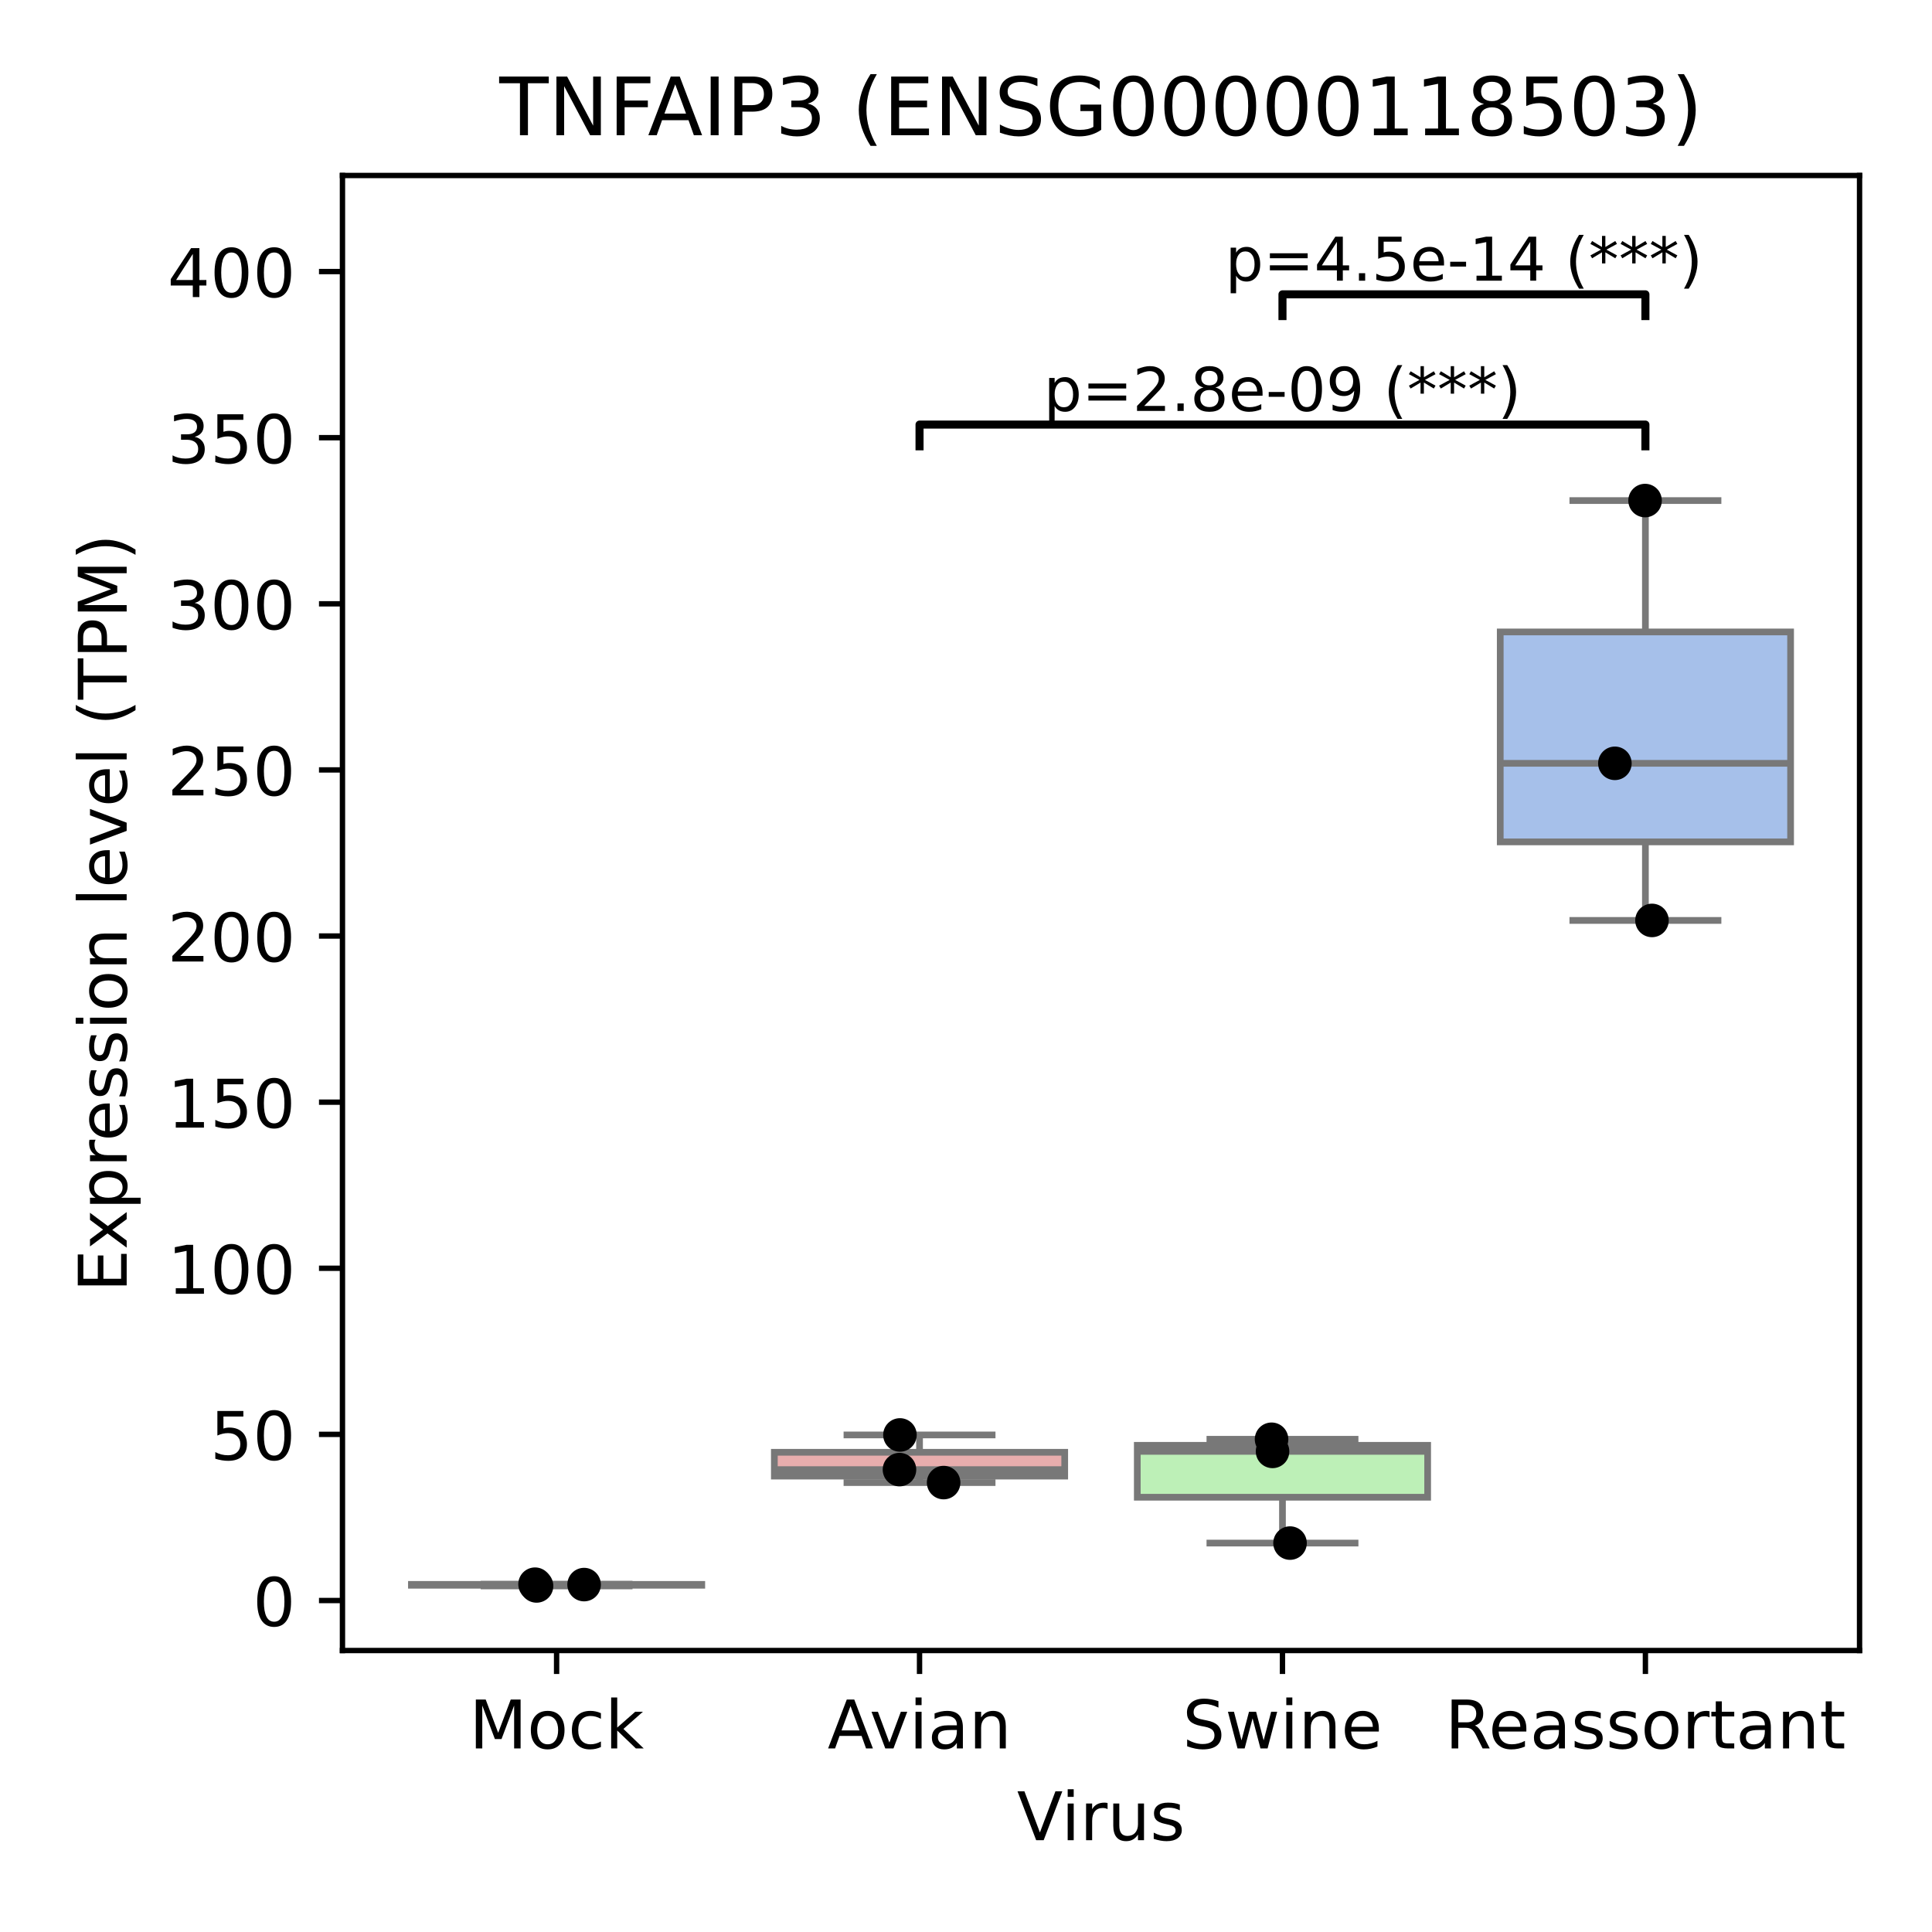
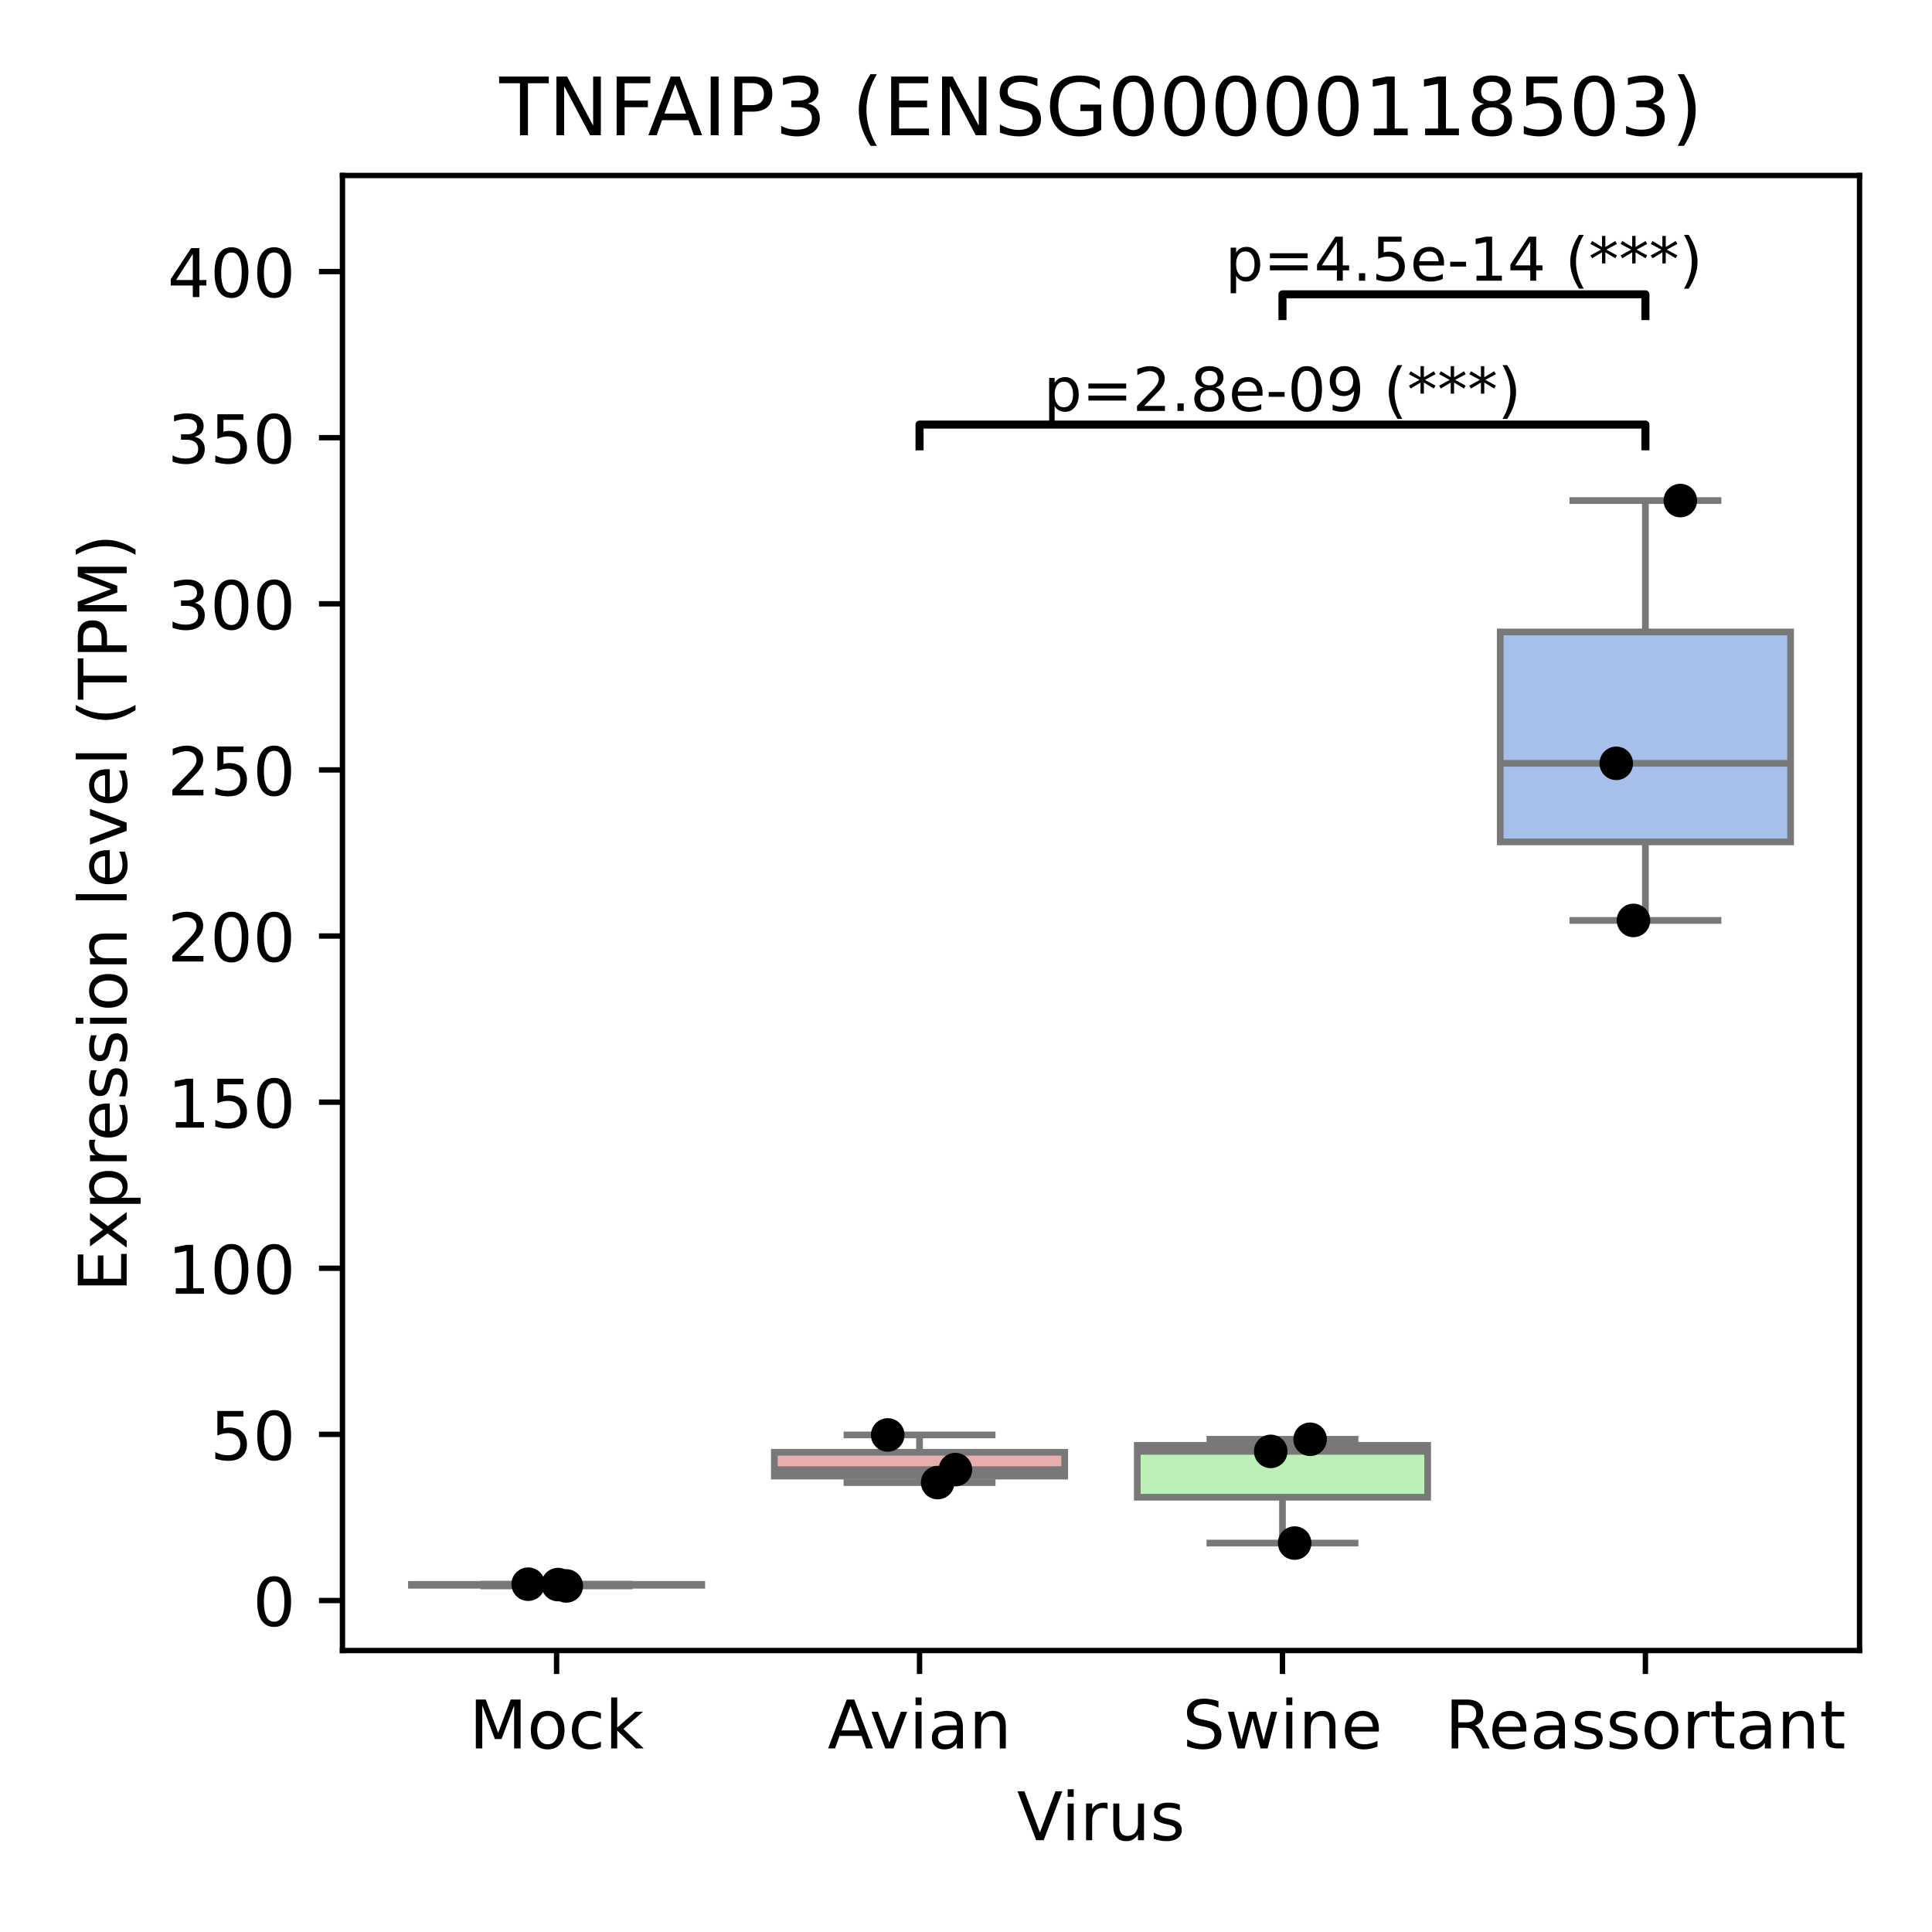
<svg xmlns="http://www.w3.org/2000/svg" xmlns:xlink="http://www.w3.org/1999/xlink" width="288pt" height="288pt" viewBox="0 0 288 288" version="1.1">
  <defs>
    <style type="text/css">*{stroke-linejoin: round; stroke-linecap: butt}</style>
  </defs>
  <g id="figure_1">
    <g id="patch_1">
      <path d="M 0 288  L 288 288  L 288 0  L 0 0  z " style="fill: #ffffff" />
    </g>
    <g id="axes_1">
      <g id="patch_2">
        <path d="M 51.05 246.04  L 277.2 246.04  L 277.2 26.16  L 51.05 26.16  z " style="fill: #ffffff" />
      </g>
      <g id="matplotlib.axis_1">
        <g id="xtick_1">
          <g id="line2d_1">
            <defs>
-               <path id="me25528514d" d="M 0 0  L 0 3.5  " style="stroke: #000000; stroke-width: 0.8" />
+               <path id="m08cc75651d" d="M 0 0  L 0 3.5  " style="stroke: #000000; stroke-width: 0.8" />
            </defs>
            <g>
-               <use xlink:href="#me25528514d" x="82.971" y="246.04" style="stroke: #000000; stroke-width: 0.8" />
+               <use xlink:href="#m08cc75651d" x="82.971" y="246.04" style="stroke: #000000; stroke-width: 0.8" />
            </g>
          </g>
          <g id="text_1">
            <g transform="translate(69.95273 260.6384) scale(0.1 -0.1)">
              <defs>
                <path id="DejaVuSans-4d" d="M 628 4666  L 1569 4666  L 2759 1491  L 3956 4666  L 4897 4666  L 4897 0  L 4281 0  L 4281 4097  L 3078 897  L 2444 897  L 1241 4097  L 1241 0  L 628 0  L 628 4666  z " transform="scale(0.015625)" />
                <path id="DejaVuSans-6f" d="M 1959 3097  Q 1497 3097 1228 2736  Q 959 2375 959 1747  Q 959 1119 1226 758  Q 1494 397 1959 397  Q 2419 397 2687 759  Q 2956 1122 2956 1747  Q 2956 2369 2687 2733  Q 2419 3097 1959 3097  z M 1959 3584  Q 2709 3584 3137 3096  Q 3566 2609 3566 1747  Q 3566 888 3137 398  Q 2709 -91 1959 -91  Q 1206 -91 779 398  Q 353 888 353 1747  Q 353 2609 779 3096  Q 1206 3584 1959 3584  z " transform="scale(0.015625)" />
                <path id="DejaVuSans-63" d="M 3122 3366  L 3122 2828  Q 2878 2963 2633 3030  Q 2388 3097 2138 3097  Q 1578 3097 1268 2742  Q 959 2388 959 1747  Q 959 1106 1268 751  Q 1578 397 2138 397  Q 2388 397 2633 464  Q 2878 531 3122 666  L 3122 134  Q 2881 22 2623 -34  Q 2366 -91 2075 -91  Q 1284 -91 818 406  Q 353 903 353 1747  Q 353 2603 823 3093  Q 1294 3584 2113 3584  Q 2378 3584 2631 3529  Q 2884 3475 3122 3366  z " transform="scale(0.015625)" />
                <path id="DejaVuSans-6b" d="M 581 4863  L 1159 4863  L 1159 1991  L 2875 3500  L 3609 3500  L 1753 1863  L 3688 0  L 2938 0  L 1159 1709  L 1159 0  L 581 0  L 581 4863  z " transform="scale(0.015625)" />
              </defs>
              <use xlink:href="#DejaVuSans-4d" />
              <use xlink:href="#DejaVuSans-6f" x="86.279" />
              <use xlink:href="#DejaVuSans-63" x="147.461" />
              <use xlink:href="#DejaVuSans-6b" x="202.441" />
            </g>
          </g>
        </g>
        <g id="xtick_2">
          <g id="line2d_2">
            <g>
-               <use xlink:href="#me25528514d" x="137.074" y="246.04" style="stroke: #000000; stroke-width: 0.8" />
+               <use xlink:href="#m08cc75651d" x="137.074" y="246.04" style="stroke: #000000; stroke-width: 0.8" />
            </g>
          </g>
          <g id="text_2">
            <g transform="translate(123.3658 260.6384) scale(0.1 -0.1)">
              <defs>
                <path id="DejaVuSans-41" d="M 2188 4044  L 1331 1722  L 3047 1722  L 2188 4044  z M 1831 4666  L 2547 4666  L 4325 0  L 3669 0  L 3244 1197  L 1141 1197  L 716 0  L 50 0  L 1831 4666  z " transform="scale(0.015625)" />
                <path id="DejaVuSans-76" d="M 191 3500  L 800 3500  L 1894 563  L 2988 3500  L 3597 3500  L 2284 0  L 1503 0  L 191 3500  z " transform="scale(0.015625)" />
                <path id="DejaVuSans-69" d="M 603 3500  L 1178 3500  L 1178 0  L 603 0  L 603 3500  z M 603 4863  L 1178 4863  L 1178 4134  L 603 4134  L 603 4863  z " transform="scale(0.015625)" />
                <path id="DejaVuSans-61" d="M 2194 1759  Q 1497 1759 1228 1600  Q 959 1441 959 1056  Q 959 750 1161 570  Q 1363 391 1709 391  Q 2188 391 2477 730  Q 2766 1069 2766 1631  L 2766 1759  L 2194 1759  z M 3341 1997  L 3341 0  L 2766 0  L 2766 531  Q 2569 213 2275 61  Q 1981 -91 1556 -91  Q 1019 -91 701 211  Q 384 513 384 1019  Q 384 1609 779 1909  Q 1175 2209 1959 2209  L 2766 2209  L 2766 2266  Q 2766 2663 2505 2880  Q 2244 3097 1772 3097  Q 1472 3097 1187 3025  Q 903 2953 641 2809  L 641 3341  Q 956 3463 1253 3523  Q 1550 3584 1831 3584  Q 2591 3584 2966 3190  Q 3341 2797 3341 1997  z " transform="scale(0.015625)" />
                <path id="DejaVuSans-6e" d="M 3513 2113  L 3513 0  L 2938 0  L 2938 2094  Q 2938 2591 2744 2837  Q 2550 3084 2163 3084  Q 1697 3084 1428 2787  Q 1159 2491 1159 1978  L 1159 0  L 581 0  L 581 3500  L 1159 3500  L 1159 2956  Q 1366 3272 1645 3428  Q 1925 3584 2291 3584  Q 2894 3584 3203 3211  Q 3513 2838 3513 2113  z " transform="scale(0.015625)" />
              </defs>
              <use xlink:href="#DejaVuSans-41" />
              <use xlink:href="#DejaVuSans-76" x="62.533" />
              <use xlink:href="#DejaVuSans-69" x="121.713" />
              <use xlink:href="#DejaVuSans-61" x="149.496" />
              <use xlink:href="#DejaVuSans-6e" x="210.775" />
            </g>
          </g>
        </g>
        <g id="xtick_3">
          <g id="line2d_3">
            <g>
-               <use xlink:href="#me25528514d" x="191.176" y="246.04" style="stroke: #000000; stroke-width: 0.8" />
+               <use xlink:href="#m08cc75651d" x="191.176" y="246.04" style="stroke: #000000; stroke-width: 0.8" />
            </g>
          </g>
          <g id="text_3">
            <g transform="translate(176.2788 260.6384) scale(0.1 -0.1)">
              <defs>
                <path id="DejaVuSans-53" d="M 3425 4513  L 3425 3897  Q 3066 4069 2747 4153  Q 2428 4238 2131 4238  Q 1616 4238 1336 4038  Q 1056 3838 1056 3469  Q 1056 3159 1242 3001  Q 1428 2844 1947 2747  L 2328 2669  Q 3034 2534 3370 2195  Q 3706 1856 3706 1288  Q 3706 609 3251 259  Q 2797 -91 1919 -91  Q 1588 -91 1214 -16  Q 841 59 441 206  L 441 856  Q 825 641 1194 531  Q 1563 422 1919 422  Q 2459 422 2753 634  Q 3047 847 3047 1241  Q 3047 1584 2836 1778  Q 2625 1972 2144 2069  L 1759 2144  Q 1053 2284 737 2584  Q 422 2884 422 3419  Q 422 4038 858 4394  Q 1294 4750 2059 4750  Q 2388 4750 2728 4690  Q 3069 4631 3425 4513  z " transform="scale(0.015625)" />
                <path id="DejaVuSans-77" d="M 269 3500  L 844 3500  L 1563 769  L 2278 3500  L 2956 3500  L 3675 769  L 4391 3500  L 4966 3500  L 4050 0  L 3372 0  L 2619 2869  L 1863 0  L 1184 0  L 269 3500  z " transform="scale(0.015625)" />
                <path id="DejaVuSans-65" d="M 3597 1894  L 3597 1613  L 953 1613  Q 991 1019 1311 708  Q 1631 397 2203 397  Q 2534 397 2845 478  Q 3156 559 3463 722  L 3463 178  Q 3153 47 2828 -22  Q 2503 -91 2169 -91  Q 1331 -91 842 396  Q 353 884 353 1716  Q 353 2575 817 3079  Q 1281 3584 2069 3584  Q 2775 3584 3186 3129  Q 3597 2675 3597 1894  z M 3022 2063  Q 3016 2534 2758 2815  Q 2500 3097 2075 3097  Q 1594 3097 1305 2825  Q 1016 2553 972 2059  L 3022 2063  z " transform="scale(0.015625)" />
              </defs>
              <use xlink:href="#DejaVuSans-53" />
              <use xlink:href="#DejaVuSans-77" x="63.477" />
              <use xlink:href="#DejaVuSans-69" x="145.264" />
              <use xlink:href="#DejaVuSans-6e" x="173.047" />
              <use xlink:href="#DejaVuSans-65" x="236.426" />
            </g>
          </g>
        </g>
        <g id="xtick_4">
          <g id="line2d_4">
            <g>
-               <use xlink:href="#me25528514d" x="245.279" y="246.04" style="stroke: #000000; stroke-width: 0.8" />
+               <use xlink:href="#m08cc75651d" x="245.279" y="246.04" style="stroke: #000000; stroke-width: 0.8" />
            </g>
          </g>
          <g id="text_4">
            <g transform="translate(215.4121 260.6384) scale(0.1 -0.1)">
              <defs>
                <path id="DejaVuSans-52" d="M 2841 2188  Q 3044 2119 3236 1894  Q 3428 1669 3622 1275  L 4263 0  L 3584 0  L 2988 1197  Q 2756 1666 2539 1819  Q 2322 1972 1947 1972  L 1259 1972  L 1259 0  L 628 0  L 628 4666  L 2053 4666  Q 2853 4666 3247 4331  Q 3641 3997 3641 3322  Q 3641 2881 3436 2590  Q 3231 2300 2841 2188  z M 1259 4147  L 1259 2491  L 2053 2491  Q 2509 2491 2742 2702  Q 2975 2913 2975 3322  Q 2975 3731 2742 3939  Q 2509 4147 2053 4147  L 1259 4147  z " transform="scale(0.015625)" />
                <path id="DejaVuSans-73" d="M 2834 3397  L 2834 2853  Q 2591 2978 2328 3040  Q 2066 3103 1784 3103  Q 1356 3103 1142 2972  Q 928 2841 928 2578  Q 928 2378 1081 2264  Q 1234 2150 1697 2047  L 1894 2003  Q 2506 1872 2764 1633  Q 3022 1394 3022 966  Q 3022 478 2636 193  Q 2250 -91 1575 -91  Q 1294 -91 989 -36  Q 684 19 347 128  L 347 722  Q 666 556 975 473  Q 1284 391 1588 391  Q 1994 391 2212 530  Q 2431 669 2431 922  Q 2431 1156 2273 1281  Q 2116 1406 1581 1522  L 1381 1569  Q 847 1681 609 1914  Q 372 2147 372 2553  Q 372 3047 722 3315  Q 1072 3584 1716 3584  Q 2034 3584 2315 3537  Q 2597 3491 2834 3397  z " transform="scale(0.015625)" />
                <path id="DejaVuSans-72" d="M 2631 2963  Q 2534 3019 2420 3045  Q 2306 3072 2169 3072  Q 1681 3072 1420 2755  Q 1159 2438 1159 1844  L 1159 0  L 581 0  L 581 3500  L 1159 3500  L 1159 2956  Q 1341 3275 1631 3429  Q 1922 3584 2338 3584  Q 2397 3584 2469 3576  Q 2541 3569 2628 3553  L 2631 2963  z " transform="scale(0.015625)" />
                <path id="DejaVuSans-74" d="M 1172 4494  L 1172 3500  L 2356 3500  L 2356 3053  L 1172 3053  L 1172 1153  Q 1172 725 1289 603  Q 1406 481 1766 481  L 2356 481  L 2356 0  L 1766 0  Q 1100 0 847 248  Q 594 497 594 1153  L 594 3053  L 172 3053  L 172 3500  L 594 3500  L 594 4494  L 1172 4494  z " transform="scale(0.015625)" />
              </defs>
              <use xlink:href="#DejaVuSans-52" />
              <use xlink:href="#DejaVuSans-65" x="64.982" />
              <use xlink:href="#DejaVuSans-61" x="126.506" />
              <use xlink:href="#DejaVuSans-73" x="187.785" />
              <use xlink:href="#DejaVuSans-73" x="239.885" />
              <use xlink:href="#DejaVuSans-6f" x="291.984" />
              <use xlink:href="#DejaVuSans-72" x="353.166" />
              <use xlink:href="#DejaVuSans-74" x="394.279" />
              <use xlink:href="#DejaVuSans-61" x="433.488" />
              <use xlink:href="#DejaVuSans-6e" x="494.768" />
              <use xlink:href="#DejaVuSans-74" x="558.146" />
            </g>
          </g>
        </g>
        <g id="text_5">
          <g transform="translate(151.5992 274.3166) scale(0.1 -0.1)">
            <defs>
              <path id="DejaVuSans-56" d="M 1831 0  L 50 4666  L 709 4666  L 2188 738  L 3669 4666  L 4325 4666  L 2547 0  L 1831 0  z " transform="scale(0.015625)" />
              <path id="DejaVuSans-75" d="M 544 1381  L 544 3500  L 1119 3500  L 1119 1403  Q 1119 906 1312 657  Q 1506 409 1894 409  Q 2359 409 2629 706  Q 2900 1003 2900 1516  L 2900 3500  L 3475 3500  L 3475 0  L 2900 0  L 2900 538  Q 2691 219 2414 64  Q 2138 -91 1772 -91  Q 1169 -91 856 284  Q 544 659 544 1381  z M 1991 3584  L 1991 3584  z " transform="scale(0.015625)" />
            </defs>
            <use xlink:href="#DejaVuSans-56" />
            <use xlink:href="#DejaVuSans-69" x="66.158" />
            <use xlink:href="#DejaVuSans-72" x="93.941" />
            <use xlink:href="#DejaVuSans-75" x="135.055" />
            <use xlink:href="#DejaVuSans-73" x="198.434" />
          </g>
        </g>
      </g>
      <g id="matplotlib.axis_2">
        <g id="ytick_1">
          <g id="line2d_5">
            <defs>
-               <path id="m154b8c3b96" d="M 0 0  L -3.5 0  " style="stroke: #000000; stroke-width: 0.8" />
+               <path id="m126fbeb06c" d="M 0 0  L -3.5 0  " style="stroke: #000000; stroke-width: 0.8" />
            </defs>
            <g>
-               <use xlink:href="#m154b8c3b96" x="51.05" y="238.585" style="stroke: #000000; stroke-width: 0.8" />
+               <use xlink:href="#m126fbeb06c" x="51.05" y="238.585" style="stroke: #000000; stroke-width: 0.8" />
            </g>
          </g>
          <g id="text_6">
            <g transform="translate(37.6875 242.3841) scale(0.1 -0.1)">
              <defs>
                <path id="DejaVuSans-30" d="M 2034 4250  Q 1547 4250 1301 3770  Q 1056 3291 1056 2328  Q 1056 1369 1301 889  Q 1547 409 2034 409  Q 2525 409 2770 889  Q 3016 1369 3016 2328  Q 3016 3291 2770 3770  Q 2525 4250 2034 4250  z M 2034 4750  Q 2819 4750 3233 4129  Q 3647 3509 3647 2328  Q 3647 1150 3233 529  Q 2819 -91 2034 -91  Q 1250 -91 836 529  Q 422 1150 422 2328  Q 422 3509 836 4129  Q 1250 4750 2034 4750  z " transform="scale(0.015625)" />
              </defs>
              <use xlink:href="#DejaVuSans-30" />
            </g>
          </g>
        </g>
        <g id="ytick_2">
          <g id="line2d_6">
            <g>
-               <use xlink:href="#m154b8c3b96" x="51.05" y="213.822" style="stroke: #000000; stroke-width: 0.8" />
+               <use xlink:href="#m126fbeb06c" x="51.05" y="213.822" style="stroke: #000000; stroke-width: 0.8" />
            </g>
          </g>
          <g id="text_7">
            <g transform="translate(31.325 217.6212) scale(0.1 -0.1)">
              <defs>
                <path id="DejaVuSans-35" d="M 691 4666  L 3169 4666  L 3169 4134  L 1269 4134  L 1269 2991  Q 1406 3038 1543 3061  Q 1681 3084 1819 3084  Q 2600 3084 3056 2656  Q 3513 2228 3513 1497  Q 3513 744 3044 326  Q 2575 -91 1722 -91  Q 1428 -91 1123 -41  Q 819 9 494 109  L 494 744  Q 775 591 1075 516  Q 1375 441 1709 441  Q 2250 441 2565 725  Q 2881 1009 2881 1497  Q 2881 1984 2565 2268  Q 2250 2553 1709 2553  Q 1456 2553 1204 2497  Q 953 2441 691 2322  L 691 4666  z " transform="scale(0.015625)" />
              </defs>
              <use xlink:href="#DejaVuSans-35" />
              <use xlink:href="#DejaVuSans-30" x="63.623" />
            </g>
          </g>
        </g>
        <g id="ytick_3">
          <g id="line2d_7">
            <g>
-               <use xlink:href="#m154b8c3b96" x="51.05" y="189.059" style="stroke: #000000; stroke-width: 0.8" />
+               <use xlink:href="#m126fbeb06c" x="51.05" y="189.059" style="stroke: #000000; stroke-width: 0.8" />
            </g>
          </g>
          <g id="text_8">
            <g transform="translate(24.9625 192.8584) scale(0.1 -0.1)">
              <defs>
                <path id="DejaVuSans-31" d="M 794 531  L 1825 531  L 1825 4091  L 703 3866  L 703 4441  L 1819 4666  L 2450 4666  L 2450 531  L 3481 531  L 3481 0  L 794 0  L 794 531  z " transform="scale(0.015625)" />
              </defs>
              <use xlink:href="#DejaVuSans-31" />
              <use xlink:href="#DejaVuSans-30" x="63.623" />
              <use xlink:href="#DejaVuSans-30" x="127.246" />
            </g>
          </g>
        </g>
        <g id="ytick_4">
          <g id="line2d_8">
            <g>
-               <use xlink:href="#m154b8c3b96" x="51.05" y="164.296" style="stroke: #000000; stroke-width: 0.8" />
+               <use xlink:href="#m126fbeb06c" x="51.05" y="164.296" style="stroke: #000000; stroke-width: 0.8" />
            </g>
          </g>
          <g id="text_9">
            <g transform="translate(24.9625 168.0955) scale(0.1 -0.1)">
              <use xlink:href="#DejaVuSans-31" />
              <use xlink:href="#DejaVuSans-35" x="63.623" />
              <use xlink:href="#DejaVuSans-30" x="127.246" />
            </g>
          </g>
        </g>
        <g id="ytick_5">
          <g id="line2d_9">
            <g>
-               <use xlink:href="#m154b8c3b96" x="51.05" y="139.533" style="stroke: #000000; stroke-width: 0.8" />
+               <use xlink:href="#m126fbeb06c" x="51.05" y="139.533" style="stroke: #000000; stroke-width: 0.8" />
            </g>
          </g>
          <g id="text_10">
            <g transform="translate(24.9625 143.3327) scale(0.1 -0.1)">
              <defs>
                <path id="DejaVuSans-32" d="M 1228 531  L 3431 531  L 3431 0  L 469 0  L 469 531  Q 828 903 1448 1529  Q 2069 2156 2228 2338  Q 2531 2678 2651 2914  Q 2772 3150 2772 3378  Q 2772 3750 2511 3984  Q 2250 4219 1831 4219  Q 1534 4219 1204 4116  Q 875 4013 500 3803  L 500 4441  Q 881 4594 1212 4672  Q 1544 4750 1819 4750  Q 2544 4750 2975 4387  Q 3406 4025 3406 3419  Q 3406 3131 3298 2873  Q 3191 2616 2906 2266  Q 2828 2175 2409 1742  Q 1991 1309 1228 531  z " transform="scale(0.015625)" />
              </defs>
              <use xlink:href="#DejaVuSans-32" />
              <use xlink:href="#DejaVuSans-30" x="63.623" />
              <use xlink:href="#DejaVuSans-30" x="127.246" />
            </g>
          </g>
        </g>
        <g id="ytick_6">
          <g id="line2d_10">
            <g>
-               <use xlink:href="#m154b8c3b96" x="51.05" y="114.771" style="stroke: #000000; stroke-width: 0.8" />
+               <use xlink:href="#m126fbeb06c" x="51.05" y="114.771" style="stroke: #000000; stroke-width: 0.8" />
            </g>
          </g>
          <g id="text_11">
            <g transform="translate(24.9625 118.5698) scale(0.1 -0.1)">
              <use xlink:href="#DejaVuSans-32" />
              <use xlink:href="#DejaVuSans-35" x="63.623" />
              <use xlink:href="#DejaVuSans-30" x="127.246" />
            </g>
          </g>
        </g>
        <g id="ytick_7">
          <g id="line2d_11">
            <g>
-               <use xlink:href="#m154b8c3b96" x="51.05" y="90.008" style="stroke: #000000; stroke-width: 0.8" />
+               <use xlink:href="#m126fbeb06c" x="51.05" y="90.008" style="stroke: #000000; stroke-width: 0.8" />
            </g>
          </g>
          <g id="text_12">
            <g transform="translate(24.9625 93.80695) scale(0.1 -0.1)">
              <defs>
                <path id="DejaVuSans-33" d="M 2597 2516  Q 3050 2419 3304 2112  Q 3559 1806 3559 1356  Q 3559 666 3084 287  Q 2609 -91 1734 -91  Q 1441 -91 1130 -33  Q 819 25 488 141  L 488 750  Q 750 597 1062 519  Q 1375 441 1716 441  Q 2309 441 2620 675  Q 2931 909 2931 1356  Q 2931 1769 2642 2001  Q 2353 2234 1838 2234  L 1294 2234  L 1294 2753  L 1863 2753  Q 2328 2753 2575 2939  Q 2822 3125 2822 3475  Q 2822 3834 2567 4026  Q 2313 4219 1838 4219  Q 1578 4219 1281 4162  Q 984 4106 628 3988  L 628 4550  Q 988 4650 1302 4700  Q 1616 4750 1894 4750  Q 2613 4750 3031 4423  Q 3450 4097 3450 3541  Q 3450 3153 3228 2886  Q 3006 2619 2597 2516  z " transform="scale(0.015625)" />
              </defs>
              <use xlink:href="#DejaVuSans-33" />
              <use xlink:href="#DejaVuSans-30" x="63.623" />
              <use xlink:href="#DejaVuSans-30" x="127.246" />
            </g>
          </g>
        </g>
        <g id="ytick_8">
          <g id="line2d_12">
            <g>
-               <use xlink:href="#m154b8c3b96" x="51.05" y="65.245" style="stroke: #000000; stroke-width: 0.8" />
+               <use xlink:href="#m126fbeb06c" x="51.05" y="65.245" style="stroke: #000000; stroke-width: 0.8" />
            </g>
          </g>
          <g id="text_13">
            <g transform="translate(24.9625 69.04409) scale(0.1 -0.1)">
              <use xlink:href="#DejaVuSans-33" />
              <use xlink:href="#DejaVuSans-35" x="63.623" />
              <use xlink:href="#DejaVuSans-30" x="127.246" />
            </g>
          </g>
        </g>
        <g id="ytick_9">
          <g id="line2d_13">
            <g>
-               <use xlink:href="#m154b8c3b96" x="51.05" y="40.482" style="stroke: #000000; stroke-width: 0.8" />
+               <use xlink:href="#m126fbeb06c" x="51.05" y="40.482" style="stroke: #000000; stroke-width: 0.8" />
            </g>
          </g>
          <g id="text_14">
            <g transform="translate(24.9625 44.28123) scale(0.1 -0.1)">
              <defs>
                <path id="DejaVuSans-34" d="M 2419 4116  L 825 1625  L 2419 1625  L 2419 4116  z M 2253 4666  L 3047 4666  L 3047 1625  L 3713 1625  L 3713 1100  L 3047 1100  L 3047 0  L 2419 0  L 2419 1100  L 313 1100  L 313 1709  L 2253 4666  z " transform="scale(0.015625)" />
              </defs>
              <use xlink:href="#DejaVuSans-34" />
              <use xlink:href="#DejaVuSans-30" x="63.623" />
              <use xlink:href="#DejaVuSans-30" x="127.246" />
            </g>
          </g>
        </g>
        <g id="text_15">
          <g transform="translate(18.88281 192.5922) rotate(-90) scale(0.1 -0.1)">
            <defs>
              <path id="DejaVuSans-45" d="M 628 4666  L 3578 4666  L 3578 4134  L 1259 4134  L 1259 2753  L 3481 2753  L 3481 2222  L 1259 2222  L 1259 531  L 3634 531  L 3634 0  L 628 0  L 628 4666  z " transform="scale(0.015625)" />
              <path id="DejaVuSans-78" d="M 3513 3500  L 2247 1797  L 3578 0  L 2900 0  L 1881 1375  L 863 0  L 184 0  L 1544 1831  L 300 3500  L 978 3500  L 1906 2253  L 2834 3500  L 3513 3500  z " transform="scale(0.015625)" />
              <path id="DejaVuSans-70" d="M 1159 525  L 1159 -1331  L 581 -1331  L 581 3500  L 1159 3500  L 1159 2969  Q 1341 3281 1617 3432  Q 1894 3584 2278 3584  Q 2916 3584 3314 3078  Q 3713 2572 3713 1747  Q 3713 922 3314 415  Q 2916 -91 2278 -91  Q 1894 -91 1617 61  Q 1341 213 1159 525  z M 3116 1747  Q 3116 2381 2855 2742  Q 2594 3103 2138 3103  Q 1681 3103 1420 2742  Q 1159 2381 1159 1747  Q 1159 1113 1420 752  Q 1681 391 2138 391  Q 2594 391 2855 752  Q 3116 1113 3116 1747  z " transform="scale(0.015625)" />
              <path id="DejaVuSans-20" transform="scale(0.015625)" />
              <path id="DejaVuSans-6c" d="M 603 4863  L 1178 4863  L 1178 0  L 603 0  L 603 4863  z " transform="scale(0.015625)" />
              <path id="DejaVuSans-28" d="M 1984 4856  Q 1566 4138 1362 3434  Q 1159 2731 1159 2009  Q 1159 1288 1364 580  Q 1569 -128 1984 -844  L 1484 -844  Q 1016 -109 783 600  Q 550 1309 550 2009  Q 550 2706 781 3412  Q 1013 4119 1484 4856  L 1984 4856  z " transform="scale(0.015625)" />
              <path id="DejaVuSans-54" d="M -19 4666  L 3928 4666  L 3928 4134  L 2272 4134  L 2272 0  L 1638 0  L 1638 4134  L -19 4134  L -19 4666  z " transform="scale(0.015625)" />
              <path id="DejaVuSans-50" d="M 1259 4147  L 1259 2394  L 2053 2394  Q 2494 2394 2734 2622  Q 2975 2850 2975 3272  Q 2975 3691 2734 3919  Q 2494 4147 2053 4147  L 1259 4147  z M 628 4666  L 2053 4666  Q 2838 4666 3239 4311  Q 3641 3956 3641 3272  Q 3641 2581 3239 2228  Q 2838 1875 2053 1875  L 1259 1875  L 1259 0  L 628 0  L 628 4666  z " transform="scale(0.015625)" />
              <path id="DejaVuSans-29" d="M 513 4856  L 1013 4856  Q 1481 4119 1714 3412  Q 1947 2706 1947 2009  Q 1947 1309 1714 600  Q 1481 -109 1013 -844  L 513 -844  Q 928 -128 1133 580  Q 1338 1288 1338 2009  Q 1338 2731 1133 3434  Q 928 4138 513 4856  z " transform="scale(0.015625)" />
            </defs>
            <use xlink:href="#DejaVuSans-45" />
            <use xlink:href="#DejaVuSans-78" x="63.184" />
            <use xlink:href="#DejaVuSans-70" x="122.363" />
            <use xlink:href="#DejaVuSans-72" x="185.84" />
            <use xlink:href="#DejaVuSans-65" x="224.703" />
            <use xlink:href="#DejaVuSans-73" x="286.227" />
            <use xlink:href="#DejaVuSans-73" x="338.326" />
            <use xlink:href="#DejaVuSans-69" x="390.426" />
            <use xlink:href="#DejaVuSans-6f" x="418.209" />
            <use xlink:href="#DejaVuSans-6e" x="479.391" />
            <use xlink:href="#DejaVuSans-20" x="542.77" />
            <use xlink:href="#DejaVuSans-6c" x="574.557" />
            <use xlink:href="#DejaVuSans-65" x="602.34" />
            <use xlink:href="#DejaVuSans-76" x="663.863" />
            <use xlink:href="#DejaVuSans-65" x="723.043" />
            <use xlink:href="#DejaVuSans-6c" x="784.566" />
            <use xlink:href="#DejaVuSans-20" x="812.35" />
            <use xlink:href="#DejaVuSans-28" x="844.137" />
            <use xlink:href="#DejaVuSans-54" x="883.15" />
            <use xlink:href="#DejaVuSans-50" x="944.234" />
            <use xlink:href="#DejaVuSans-4d" x="1004.537" />
            <use xlink:href="#DejaVuSans-29" x="1090.816" />
          </g>
        </g>
      </g>
      <g id="patch_3">
-         <path d="M 61.33 236.312  L 104.612 236.312  L 104.612 236.183  L 61.33 236.183  L 61.33 236.312  z " clip-path="url(#p29846a2d25)" style="fill: #ffffff; stroke: #787878; stroke-linejoin: miter" />
+         <path d="M 61.33 236.312  L 104.612 236.312  L 104.612 236.183  L 61.33 236.183  L 61.33 236.312  z " clip-path="url(#pa40bdd604f)" style="fill: #ffffff; stroke: #787878; stroke-linejoin: miter" />
      </g>
      <g id="line2d_14">
-         <path d="M 82.971 236.312  L 82.971 236.413  " clip-path="url(#p29846a2d25)" style="fill: none; stroke: #787878" />
+         <path d="M 82.971 236.312  L 82.971 236.413  " clip-path="url(#pa40bdd604f)" style="fill: none; stroke: #787878" />
      </g>
      <g id="line2d_15">
-         <path d="M 82.971 236.183  L 82.971 236.154  " clip-path="url(#p29846a2d25)" style="fill: none; stroke: #787878" />
+         <path d="M 82.971 236.183  L 82.971 236.154  " clip-path="url(#pa40bdd604f)" style="fill: none; stroke: #787878" />
      </g>
      <g id="line2d_16">
-         <path d="M 72.15 236.413  L 93.791 236.413  " clip-path="url(#p29846a2d25)" style="fill: none; stroke: #787878; stroke-linecap: square" />
+         <path d="M 72.15 236.413  L 93.791 236.413  " clip-path="url(#pa40bdd604f)" style="fill: none; stroke: #787878; stroke-linecap: square" />
      </g>
      <g id="line2d_17">
-         <path d="M 72.15 236.154  L 93.791 236.154  " clip-path="url(#p29846a2d25)" style="fill: none; stroke: #787878; stroke-linecap: square" />
+         <path d="M 72.15 236.154  L 93.791 236.154  " clip-path="url(#pa40bdd604f)" style="fill: none; stroke: #787878; stroke-linecap: square" />
      </g>
      <g id="line2d_18" />
      <g id="patch_4">
-         <path d="M 115.432 220.04  L 158.715 220.04  L 158.715 216.489  L 115.432 216.489  L 115.432 220.04  z " clip-path="url(#p29846a2d25)" style="fill: #e8adad; stroke: #787878; stroke-linejoin: miter" />
+         <path d="M 115.432 220.04  L 158.715 220.04  L 158.715 216.489  L 115.432 216.489  L 115.432 220.04  z " clip-path="url(#pa40bdd604f)" style="fill: #e8adad; stroke: #787878; stroke-linejoin: miter" />
      </g>
      <g id="line2d_19">
-         <path d="M 137.074 220.04  L 137.074 221.007  " clip-path="url(#p29846a2d25)" style="fill: none; stroke: #787878" />
+         <path d="M 137.074 220.04  L 137.074 221.007  " clip-path="url(#pa40bdd604f)" style="fill: none; stroke: #787878" />
      </g>
      <g id="line2d_20">
-         <path d="M 137.074 216.489  L 137.074 213.905  " clip-path="url(#p29846a2d25)" style="fill: none; stroke: #787878" />
+         <path d="M 137.074 216.489  L 137.074 213.905  " clip-path="url(#pa40bdd604f)" style="fill: none; stroke: #787878" />
      </g>
      <g id="line2d_21">
-         <path d="M 126.253 221.007  L 147.894 221.007  " clip-path="url(#p29846a2d25)" style="fill: none; stroke: #787878; stroke-linecap: square" />
+         <path d="M 126.253 221.007  L 147.894 221.007  " clip-path="url(#pa40bdd604f)" style="fill: none; stroke: #787878; stroke-linecap: square" />
      </g>
      <g id="line2d_22">
-         <path d="M 126.253 213.905  L 147.894 213.905  " clip-path="url(#p29846a2d25)" style="fill: none; stroke: #787878; stroke-linecap: square" />
+         <path d="M 126.253 213.905  L 147.894 213.905  " clip-path="url(#pa40bdd604f)" style="fill: none; stroke: #787878; stroke-linecap: square" />
      </g>
      <g id="line2d_23" />
      <g id="patch_5">
-         <path d="M 169.535 223.19  L 212.818 223.19  L 212.818 215.452  L 169.535 215.452  L 169.535 223.19  z " clip-path="url(#p29846a2d25)" style="fill: #bdf0b7; stroke: #787878; stroke-linejoin: miter" />
+         <path d="M 169.535 223.19  L 212.818 223.19  L 212.818 215.452  L 169.535 215.452  L 169.535 223.19  z " clip-path="url(#pa40bdd604f)" style="fill: #bdf0b7; stroke: #787878; stroke-linejoin: miter" />
      </g>
      <g id="line2d_24">
-         <path d="M 191.176 223.19  L 191.176 230.025  " clip-path="url(#p29846a2d25)" style="fill: none; stroke: #787878" />
+         <path d="M 191.176 223.19  L 191.176 230.025  " clip-path="url(#pa40bdd604f)" style="fill: none; stroke: #787878" />
      </g>
      <g id="line2d_25">
-         <path d="M 191.176 215.452  L 191.176 214.549  " clip-path="url(#p29846a2d25)" style="fill: none; stroke: #787878" />
+         <path d="M 191.176 215.452  L 191.176 214.549  " clip-path="url(#pa40bdd604f)" style="fill: none; stroke: #787878" />
      </g>
      <g id="line2d_26">
-         <path d="M 180.356 230.025  L 201.997 230.025  " clip-path="url(#p29846a2d25)" style="fill: none; stroke: #787878; stroke-linecap: square" />
+         <path d="M 180.356 230.025  L 201.997 230.025  " clip-path="url(#pa40bdd604f)" style="fill: none; stroke: #787878; stroke-linecap: square" />
      </g>
      <g id="line2d_27">
-         <path d="M 180.356 214.549  L 201.997 214.549  " clip-path="url(#p29846a2d25)" style="fill: none; stroke: #787878; stroke-linecap: square" />
+         <path d="M 180.356 214.549  L 201.997 214.549  " clip-path="url(#pa40bdd604f)" style="fill: none; stroke: #787878; stroke-linecap: square" />
      </g>
      <g id="line2d_28" />
      <g id="patch_6">
-         <path d="M 223.638 125.498  L 266.92 125.498  L 266.92 94.203  L 223.638 94.203  L 223.638 125.498  z " clip-path="url(#p29846a2d25)" style="fill: #a6c0ea; stroke: #787878; stroke-linejoin: miter" />
+         <path d="M 223.638 125.498  L 266.92 125.498  L 266.92 94.203  L 223.638 94.203  L 223.638 125.498  z " clip-path="url(#pa40bdd604f)" style="fill: #a6c0ea; stroke: #787878; stroke-linejoin: miter" />
      </g>
      <g id="line2d_29">
-         <path d="M 245.279 125.498  L 245.279 137.207  " clip-path="url(#p29846a2d25)" style="fill: none; stroke: #787878" />
+         <path d="M 245.279 125.498  L 245.279 137.207  " clip-path="url(#pa40bdd604f)" style="fill: none; stroke: #787878" />
      </g>
      <g id="line2d_30">
-         <path d="M 245.279 94.203  L 245.279 74.618  " clip-path="url(#p29846a2d25)" style="fill: none; stroke: #787878" />
+         <path d="M 245.279 94.203  L 245.279 74.618  " clip-path="url(#pa40bdd604f)" style="fill: none; stroke: #787878" />
      </g>
      <g id="line2d_31">
-         <path d="M 234.459 137.207  L 256.1 137.207  " clip-path="url(#p29846a2d25)" style="fill: none; stroke: #787878; stroke-linecap: square" />
+         <path d="M 234.459 137.207  L 256.1 137.207  " clip-path="url(#pa40bdd604f)" style="fill: none; stroke: #787878; stroke-linecap: square" />
      </g>
      <g id="line2d_32">
-         <path d="M 234.459 74.618  L 256.1 74.618  " clip-path="url(#p29846a2d25)" style="fill: none; stroke: #787878; stroke-linecap: square" />
+         <path d="M 234.459 74.618  L 256.1 74.618  " clip-path="url(#pa40bdd604f)" style="fill: none; stroke: #787878; stroke-linecap: square" />
      </g>
      <g id="line2d_33" />
      <g id="line2d_34">
-         <path d="M 137.074 66.528  L 137.074 63.292  L 245.279 63.292  L 245.279 66.528  " clip-path="url(#p29846a2d25)" style="fill: none; stroke: #000000; stroke-width: 1.2; stroke-linecap: square" />
+         <path d="M 137.074 66.528  L 137.074 63.292  L 245.279 63.292  L 245.279 66.528  " clip-path="url(#pa40bdd604f)" style="fill: none; stroke: #000000; stroke-width: 1.2; stroke-linecap: square" />
      </g>
      <g id="line2d_35">
-         <path d="M 245.279 47.113  L 245.279 43.877  L 191.176 43.877  L 191.176 47.113  " clip-path="url(#p29846a2d25)" style="fill: none; stroke: #000000; stroke-width: 1.2; stroke-linecap: square" />
+         <path d="M 245.279 47.113  L 245.279 43.877  L 191.176 43.877  L 191.176 47.113  " clip-path="url(#pa40bdd604f)" style="fill: none; stroke: #000000; stroke-width: 1.2; stroke-linecap: square" />
      </g>
      <g id="line2d_36">
-         <path d="M 61.33 236.212  L 104.612 236.212  " clip-path="url(#p29846a2d25)" style="fill: none; stroke: #787878" />
+         <path d="M 61.33 236.212  L 104.612 236.212  " clip-path="url(#pa40bdd604f)" style="fill: none; stroke: #787878" />
      </g>
      <g id="line2d_37">
-         <path d="M 115.432 219.073  L 158.715 219.073  " clip-path="url(#p29846a2d25)" style="fill: none; stroke: #787878" />
+         <path d="M 115.432 219.073  L 158.715 219.073  " clip-path="url(#pa40bdd604f)" style="fill: none; stroke: #787878" />
      </g>
      <g id="line2d_38">
-         <path d="M 169.535 216.356  L 212.818 216.356  " clip-path="url(#p29846a2d25)" style="fill: none; stroke: #787878" />
+         <path d="M 169.535 216.356  L 212.818 216.356  " clip-path="url(#pa40bdd604f)" style="fill: none; stroke: #787878" />
      </g>
      <g id="line2d_39">
-         <path d="M 223.638 113.788  L 266.92 113.788  " clip-path="url(#p29846a2d25)" style="fill: none; stroke: #787878" />
+         <path d="M 223.638 113.788  L 266.92 113.788  " clip-path="url(#pa40bdd604f)" style="fill: none; stroke: #787878" />
      </g>
      <g id="patch_7">
        <path d="M 51.05 246.04  L 51.05 26.16  " style="fill: none; stroke: #000000; stroke-width: 0.8; stroke-linejoin: miter; stroke-linecap: square" />
      </g>
      <g id="patch_8">
        <path d="M 277.2 246.04  L 277.2 26.16  " style="fill: none; stroke: #000000; stroke-width: 0.8; stroke-linejoin: miter; stroke-linecap: square" />
      </g>
      <g id="patch_9">
        <path d="M 51.05 246.04  L 277.2 246.04  " style="fill: none; stroke: #000000; stroke-width: 0.8; stroke-linejoin: miter; stroke-linecap: square" />
      </g>
      <g id="patch_10">
        <path d="M 51.05 26.16  L 277.2 26.16  " style="fill: none; stroke: #000000; stroke-width: 0.8; stroke-linejoin: miter; stroke-linecap: square" />
      </g>
      <g id="PathCollection_1">
        <defs>
-           <path id="m03ec6bc603" d="M 0 2.5  C 0.663 2.5 1.299 2.237 1.768 1.768  C 2.237 1.299 2.5 0.663 2.5 0  C 2.5 -0.663 2.237 -1.299 1.768 -1.768  C 1.299 -2.237 0.663 -2.5 0 -2.5  C -0.663 -2.5 -1.299 -2.237 -1.768 -1.768  C -2.237 -1.299 -2.5 -0.663 -2.5 0  C -2.5 0.663 -2.237 1.299 -1.768 1.768  C -1.299 2.237 -0.663 2.5 0 2.5  z " />
+           <path id="m9097e02f66" d="M 0 2.5  C 0.663 2.5 1.299 2.237 1.768 1.768  C 2.237 1.299 2.5 0.663 2.5 0  C 2.5 -0.663 2.237 -1.299 1.768 -1.768  C 1.299 -2.237 0.663 -2.5 0 -2.5  C -0.663 -2.5 -1.299 -2.237 -1.768 -1.768  C -2.237 -1.299 -2.5 -0.663 -2.5 0  C -2.5 0.663 -2.237 1.299 -1.768 1.768  C -1.299 2.237 -0.663 2.5 0 2.5  z " />
        </defs>
-         <g clip-path="url(#p29846a2d25)">
-           <use xlink:href="#m03ec6bc603" x="79.759" y="236.154" />
-           <use xlink:href="#m03ec6bc603" x="79.983" y="236.413" />
-           <use xlink:href="#m03ec6bc603" x="87.07" y="236.212" />
+         <g clip-path="url(#pa40bdd604f)">
+           <use xlink:href="#m9097e02f66" x="78.736" y="236.154" />
+           <use xlink:href="#m9097e02f66" x="84.419" y="236.413" />
+           <use xlink:href="#m9097e02f66" x="83.183" y="236.212" />
        </g>
      </g>
      <g id="PathCollection_2">
-         <g clip-path="url(#p29846a2d25)">
-           <use xlink:href="#m03ec6bc603" x="134.154" y="213.905" />
-           <use xlink:href="#m03ec6bc603" x="134.083" y="219.073" />
-           <use xlink:href="#m03ec6bc603" x="140.665" y="221.007" />
+         <g clip-path="url(#pa40bdd604f)">
+           <use xlink:href="#m9097e02f66" x="132.332" y="213.905" />
+           <use xlink:href="#m9097e02f66" x="142.419" y="219.073" />
+           <use xlink:href="#m9097e02f66" x="139.778" y="221.007" />
        </g>
      </g>
      <g id="PathCollection_3">
-         <g clip-path="url(#p29846a2d25)">
-           <use xlink:href="#m03ec6bc603" x="189.696" y="216.356" />
-           <use xlink:href="#m03ec6bc603" x="192.303" y="230.025" />
-           <use xlink:href="#m03ec6bc603" x="189.549" y="214.549" />
+         <g clip-path="url(#pa40bdd604f)">
+           <use xlink:href="#m9097e02f66" x="189.425" y="216.356" />
+           <use xlink:href="#m9097e02f66" x="192.99" y="230.025" />
+           <use xlink:href="#m9097e02f66" x="195.297" y="214.549" />
        </g>
      </g>
      <g id="PathCollection_4">
-         <g clip-path="url(#p29846a2d25)">
-           <use xlink:href="#m03ec6bc603" x="240.728" y="113.788" />
-           <use xlink:href="#m03ec6bc603" x="245.228" y="74.618" />
-           <use xlink:href="#m03ec6bc603" x="246.258" y="137.207" />
+         <g clip-path="url(#pa40bdd604f)">
+           <use xlink:href="#m9097e02f66" x="240.933" y="113.788" />
+           <use xlink:href="#m9097e02f66" x="250.483" y="74.618" />
+           <use xlink:href="#m9097e02f66" x="243.495" y="137.207" />
        </g>
      </g>
      <g id="text_16">
        <g transform="translate(155.5821 61.25854) scale(0.09 -0.09)">
          <defs>
            <path id="DejaVuSans-3d" d="M 678 2906  L 4684 2906  L 4684 2381  L 678 2381  L 678 2906  z M 678 1631  L 4684 1631  L 4684 1100  L 678 1100  L 678 1631  z " transform="scale(0.015625)" />
            <path id="DejaVuSans-2e" d="M 684 794  L 1344 794  L 1344 0  L 684 0  L 684 794  z " transform="scale(0.015625)" />
            <path id="DejaVuSans-38" d="M 2034 2216  Q 1584 2216 1326 1975  Q 1069 1734 1069 1313  Q 1069 891 1326 650  Q 1584 409 2034 409  Q 2484 409 2743 651  Q 3003 894 3003 1313  Q 3003 1734 2745 1975  Q 2488 2216 2034 2216  z M 1403 2484  Q 997 2584 770 2862  Q 544 3141 544 3541  Q 544 4100 942 4425  Q 1341 4750 2034 4750  Q 2731 4750 3128 4425  Q 3525 4100 3525 3541  Q 3525 3141 3298 2862  Q 3072 2584 2669 2484  Q 3125 2378 3379 2068  Q 3634 1759 3634 1313  Q 3634 634 3220 271  Q 2806 -91 2034 -91  Q 1263 -91 848 271  Q 434 634 434 1313  Q 434 1759 690 2068  Q 947 2378 1403 2484  z M 1172 3481  Q 1172 3119 1398 2916  Q 1625 2713 2034 2713  Q 2441 2713 2670 2916  Q 2900 3119 2900 3481  Q 2900 3844 2670 4047  Q 2441 4250 2034 4250  Q 1625 4250 1398 4047  Q 1172 3844 1172 3481  z " transform="scale(0.015625)" />
            <path id="DejaVuSans-2d" d="M 313 2009  L 1997 2009  L 1997 1497  L 313 1497  L 313 2009  z " transform="scale(0.015625)" />
            <path id="DejaVuSans-39" d="M 703 97  L 703 672  Q 941 559 1184 500  Q 1428 441 1663 441  Q 2288 441 2617 861  Q 2947 1281 2994 2138  Q 2813 1869 2534 1725  Q 2256 1581 1919 1581  Q 1219 1581 811 2004  Q 403 2428 403 3163  Q 403 3881 828 4315  Q 1253 4750 1959 4750  Q 2769 4750 3195 4129  Q 3622 3509 3622 2328  Q 3622 1225 3098 567  Q 2575 -91 1691 -91  Q 1453 -91 1209 -44  Q 966 3 703 97  z M 1959 2075  Q 2384 2075 2632 2365  Q 2881 2656 2881 3163  Q 2881 3666 2632 3958  Q 2384 4250 1959 4250  Q 1534 4250 1286 3958  Q 1038 3666 1038 3163  Q 1038 2656 1286 2365  Q 1534 2075 1959 2075  z " transform="scale(0.015625)" />
            <path id="DejaVuSans-2a" d="M 3009 3897  L 1888 3291  L 3009 2681  L 2828 2375  L 1778 3009  L 1778 1831  L 1422 1831  L 1422 3009  L 372 2375  L 191 2681  L 1313 3291  L 191 3897  L 372 4206  L 1422 3572  L 1422 4750  L 1778 4750  L 1778 3572  L 2828 4206  L 3009 3897  z " transform="scale(0.015625)" />
          </defs>
          <use xlink:href="#DejaVuSans-70" />
          <use xlink:href="#DejaVuSans-3d" x="63.477" />
          <use xlink:href="#DejaVuSans-32" x="147.266" />
          <use xlink:href="#DejaVuSans-2e" x="210.889" />
          <use xlink:href="#DejaVuSans-38" x="242.676" />
          <use xlink:href="#DejaVuSans-65" x="306.299" />
          <use xlink:href="#DejaVuSans-2d" x="367.822" />
          <use xlink:href="#DejaVuSans-30" x="403.906" />
          <use xlink:href="#DejaVuSans-39" x="467.529" />
          <use xlink:href="#DejaVuSans-20" x="531.152" />
          <use xlink:href="#DejaVuSans-28" x="562.939" />
          <use xlink:href="#DejaVuSans-2a" x="601.953" />
          <use xlink:href="#DejaVuSans-2a" x="651.953" />
          <use xlink:href="#DejaVuSans-2a" x="701.953" />
          <use xlink:href="#DejaVuSans-29" x="751.953" />
        </g>
      </g>
      <g id="text_17">
        <g transform="translate(182.6336 41.84309) scale(0.09 -0.09)">
          <use xlink:href="#DejaVuSans-70" />
          <use xlink:href="#DejaVuSans-3d" x="63.477" />
          <use xlink:href="#DejaVuSans-34" x="147.266" />
          <use xlink:href="#DejaVuSans-2e" x="210.889" />
          <use xlink:href="#DejaVuSans-35" x="242.676" />
          <use xlink:href="#DejaVuSans-65" x="306.299" />
          <use xlink:href="#DejaVuSans-2d" x="367.822" />
          <use xlink:href="#DejaVuSans-31" x="403.906" />
          <use xlink:href="#DejaVuSans-34" x="467.529" />
          <use xlink:href="#DejaVuSans-20" x="531.152" />
          <use xlink:href="#DejaVuSans-28" x="562.939" />
          <use xlink:href="#DejaVuSans-2a" x="601.953" />
          <use xlink:href="#DejaVuSans-2a" x="651.953" />
          <use xlink:href="#DejaVuSans-2a" x="701.953" />
          <use xlink:href="#DejaVuSans-29" x="751.953" />
        </g>
      </g>
      <g id="text_18">
        <g transform="translate(74.43906 20.16) scale(0.12 -0.12)">
          <defs>
            <path id="DejaVuSans-4e" d="M 628 4666  L 1478 4666  L 3547 763  L 3547 4666  L 4159 4666  L 4159 0  L 3309 0  L 1241 3903  L 1241 0  L 628 0  L 628 4666  z " transform="scale(0.015625)" />
            <path id="DejaVuSans-46" d="M 628 4666  L 3309 4666  L 3309 4134  L 1259 4134  L 1259 2759  L 3109 2759  L 3109 2228  L 1259 2228  L 1259 0  L 628 0  L 628 4666  z " transform="scale(0.015625)" />
            <path id="DejaVuSans-49" d="M 628 4666  L 1259 4666  L 1259 0  L 628 0  L 628 4666  z " transform="scale(0.015625)" />
            <path id="DejaVuSans-47" d="M 3809 666  L 3809 1919  L 2778 1919  L 2778 2438  L 4434 2438  L 4434 434  Q 4069 175 3628 42  Q 3188 -91 2688 -91  Q 1594 -91 976 548  Q 359 1188 359 2328  Q 359 3472 976 4111  Q 1594 4750 2688 4750  Q 3144 4750 3555 4637  Q 3966 4525 4313 4306  L 4313 3634  Q 3963 3931 3569 4081  Q 3175 4231 2741 4231  Q 1884 4231 1454 3753  Q 1025 3275 1025 2328  Q 1025 1384 1454 906  Q 1884 428 2741 428  Q 3075 428 3337 486  Q 3600 544 3809 666  z " transform="scale(0.015625)" />
          </defs>
          <use xlink:href="#DejaVuSans-54" />
          <use xlink:href="#DejaVuSans-4e" x="61.084" />
          <use xlink:href="#DejaVuSans-46" x="135.889" />
          <use xlink:href="#DejaVuSans-41" x="184.283" />
          <use xlink:href="#DejaVuSans-49" x="252.691" />
          <use xlink:href="#DejaVuSans-50" x="282.184" />
          <use xlink:href="#DejaVuSans-33" x="342.486" />
          <use xlink:href="#DejaVuSans-20" x="406.109" />
          <use xlink:href="#DejaVuSans-28" x="437.896" />
          <use xlink:href="#DejaVuSans-45" x="476.91" />
          <use xlink:href="#DejaVuSans-4e" x="540.094" />
          <use xlink:href="#DejaVuSans-53" x="614.898" />
          <use xlink:href="#DejaVuSans-47" x="678.375" />
          <use xlink:href="#DejaVuSans-30" x="755.865" />
          <use xlink:href="#DejaVuSans-30" x="819.488" />
          <use xlink:href="#DejaVuSans-30" x="883.111" />
          <use xlink:href="#DejaVuSans-30" x="946.734" />
          <use xlink:href="#DejaVuSans-30" x="1010.357" />
          <use xlink:href="#DejaVuSans-31" x="1073.98" />
          <use xlink:href="#DejaVuSans-31" x="1137.604" />
          <use xlink:href="#DejaVuSans-38" x="1201.227" />
          <use xlink:href="#DejaVuSans-35" x="1264.85" />
          <use xlink:href="#DejaVuSans-30" x="1328.473" />
          <use xlink:href="#DejaVuSans-33" x="1392.096" />
          <use xlink:href="#DejaVuSans-29" x="1455.719" />
        </g>
      </g>
    </g>
  </g>
  <defs>
-     <clipPath id="p29846a2d25">
+     <clipPath id="pa40bdd604f">
      <rect x="51.05" y="26.16" width="226.15" height="219.88" />
    </clipPath>
  </defs>
</svg>
